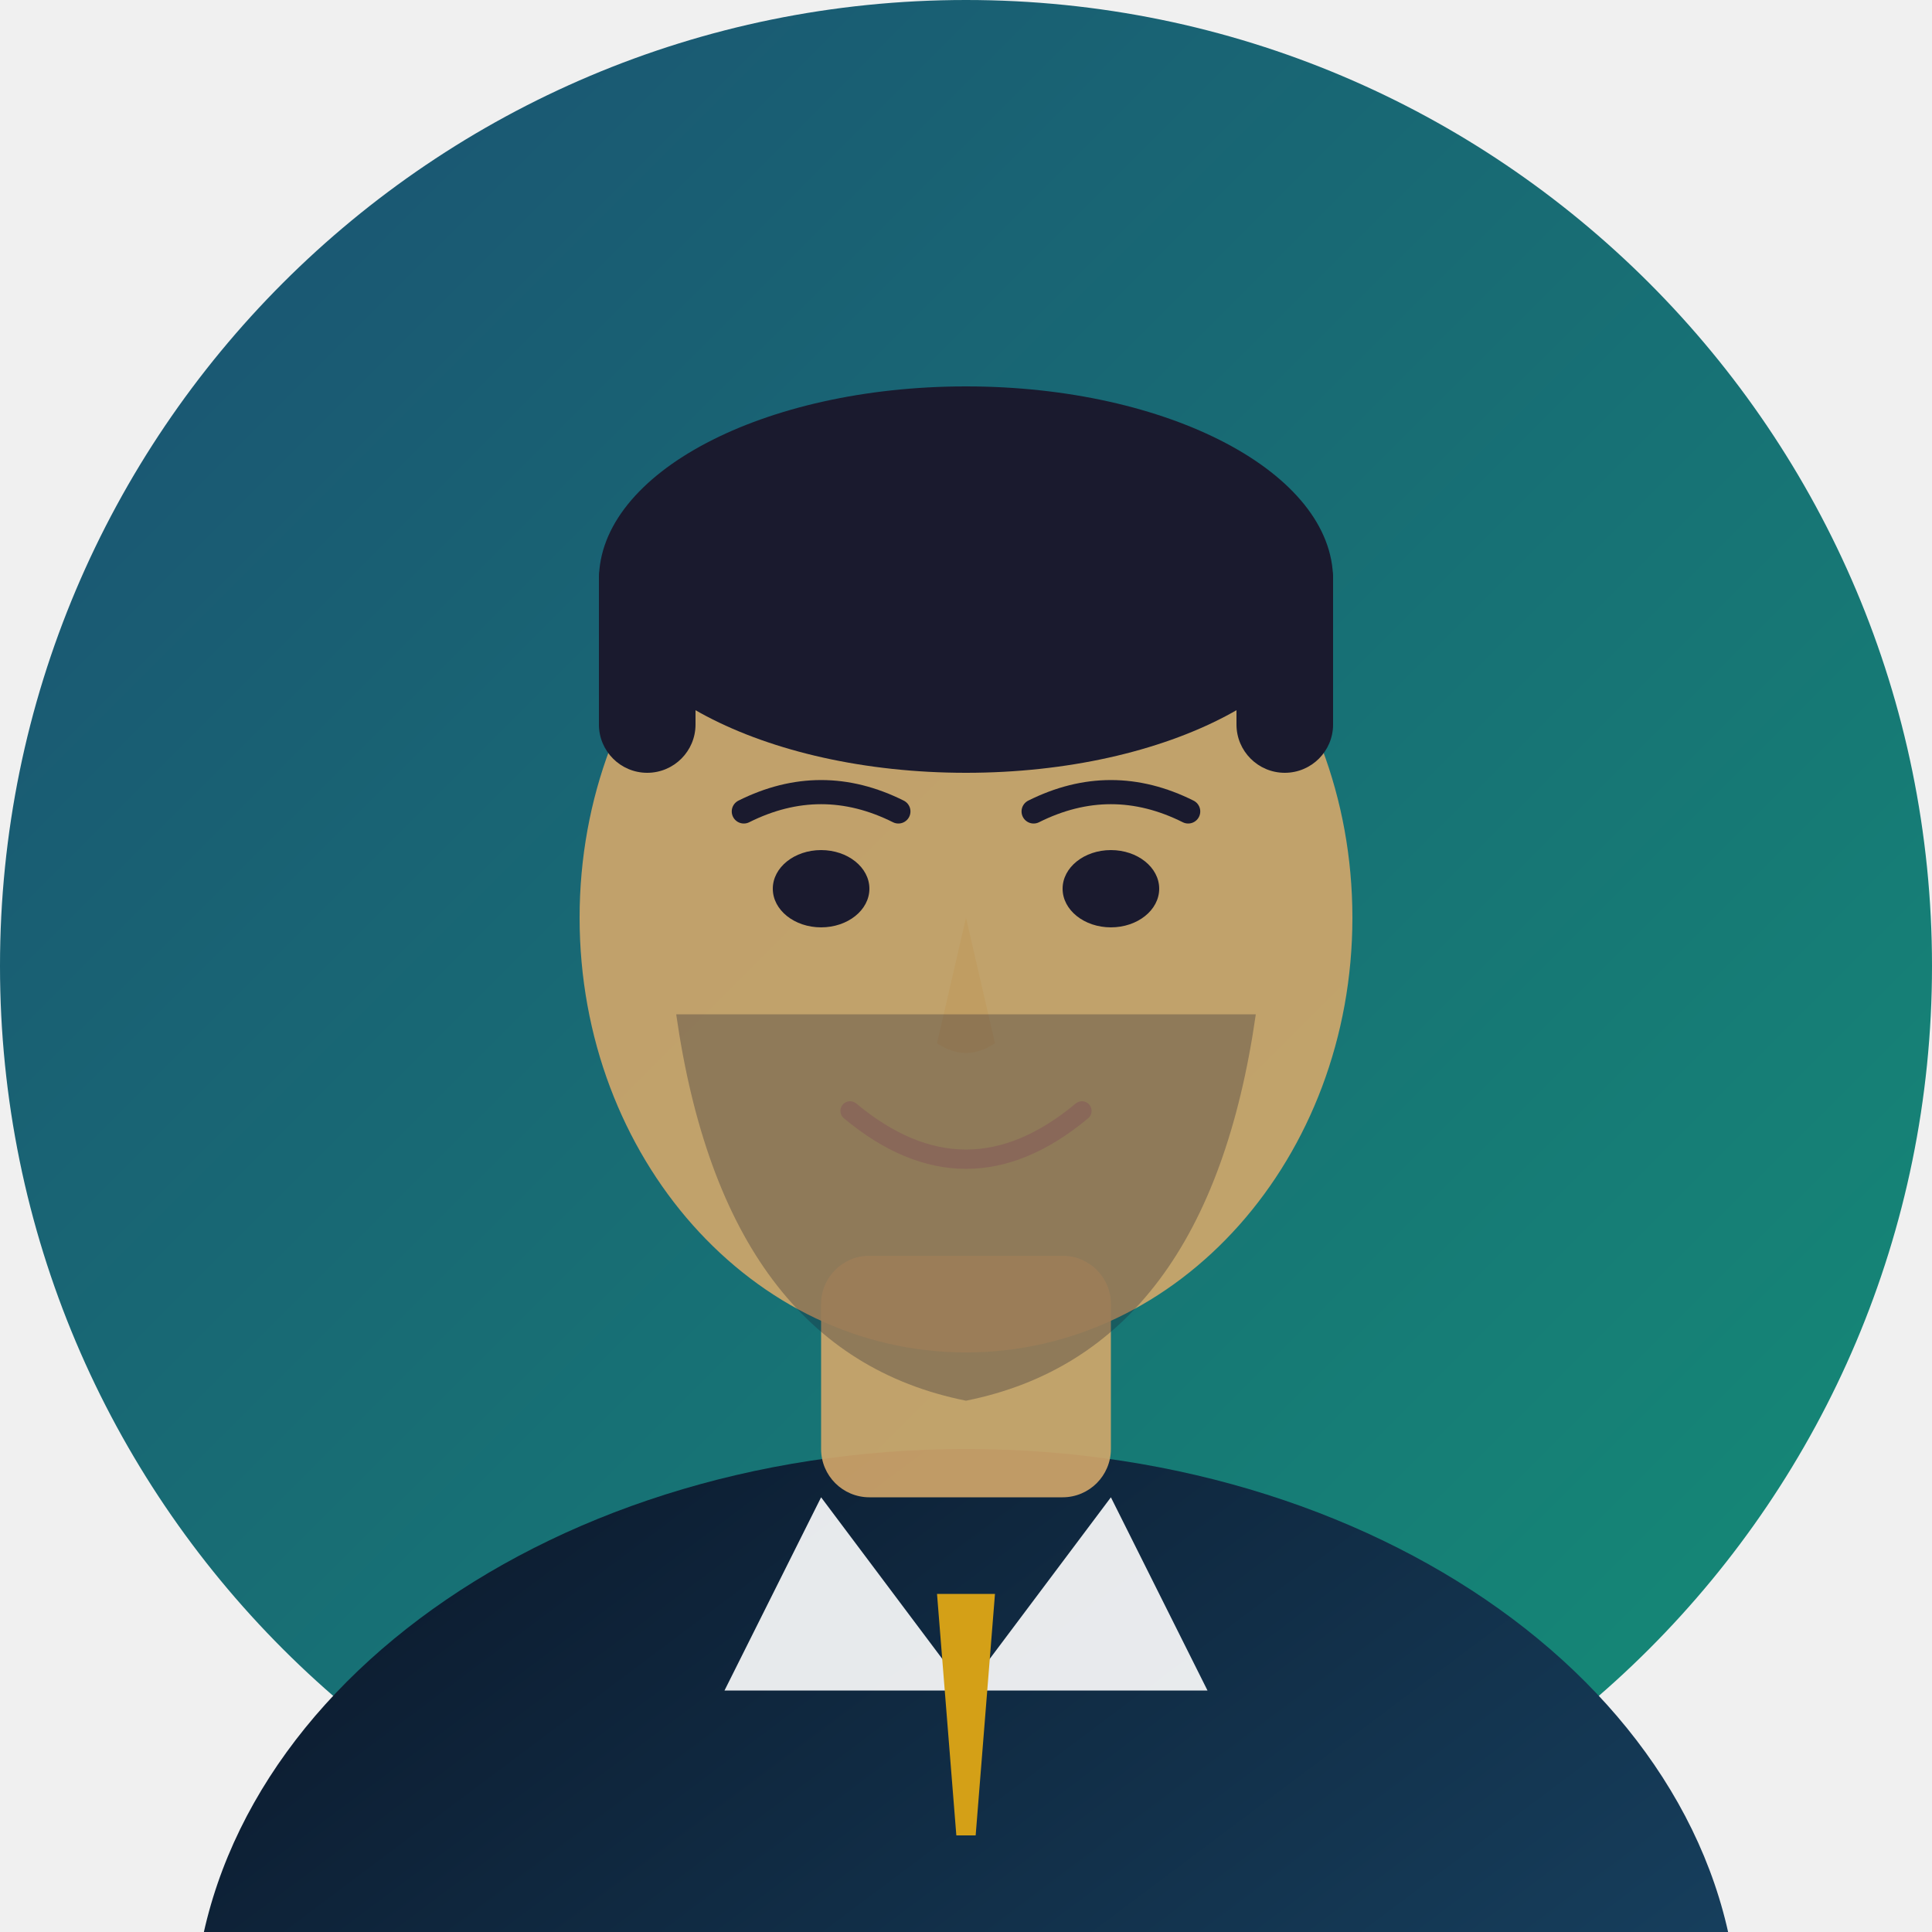
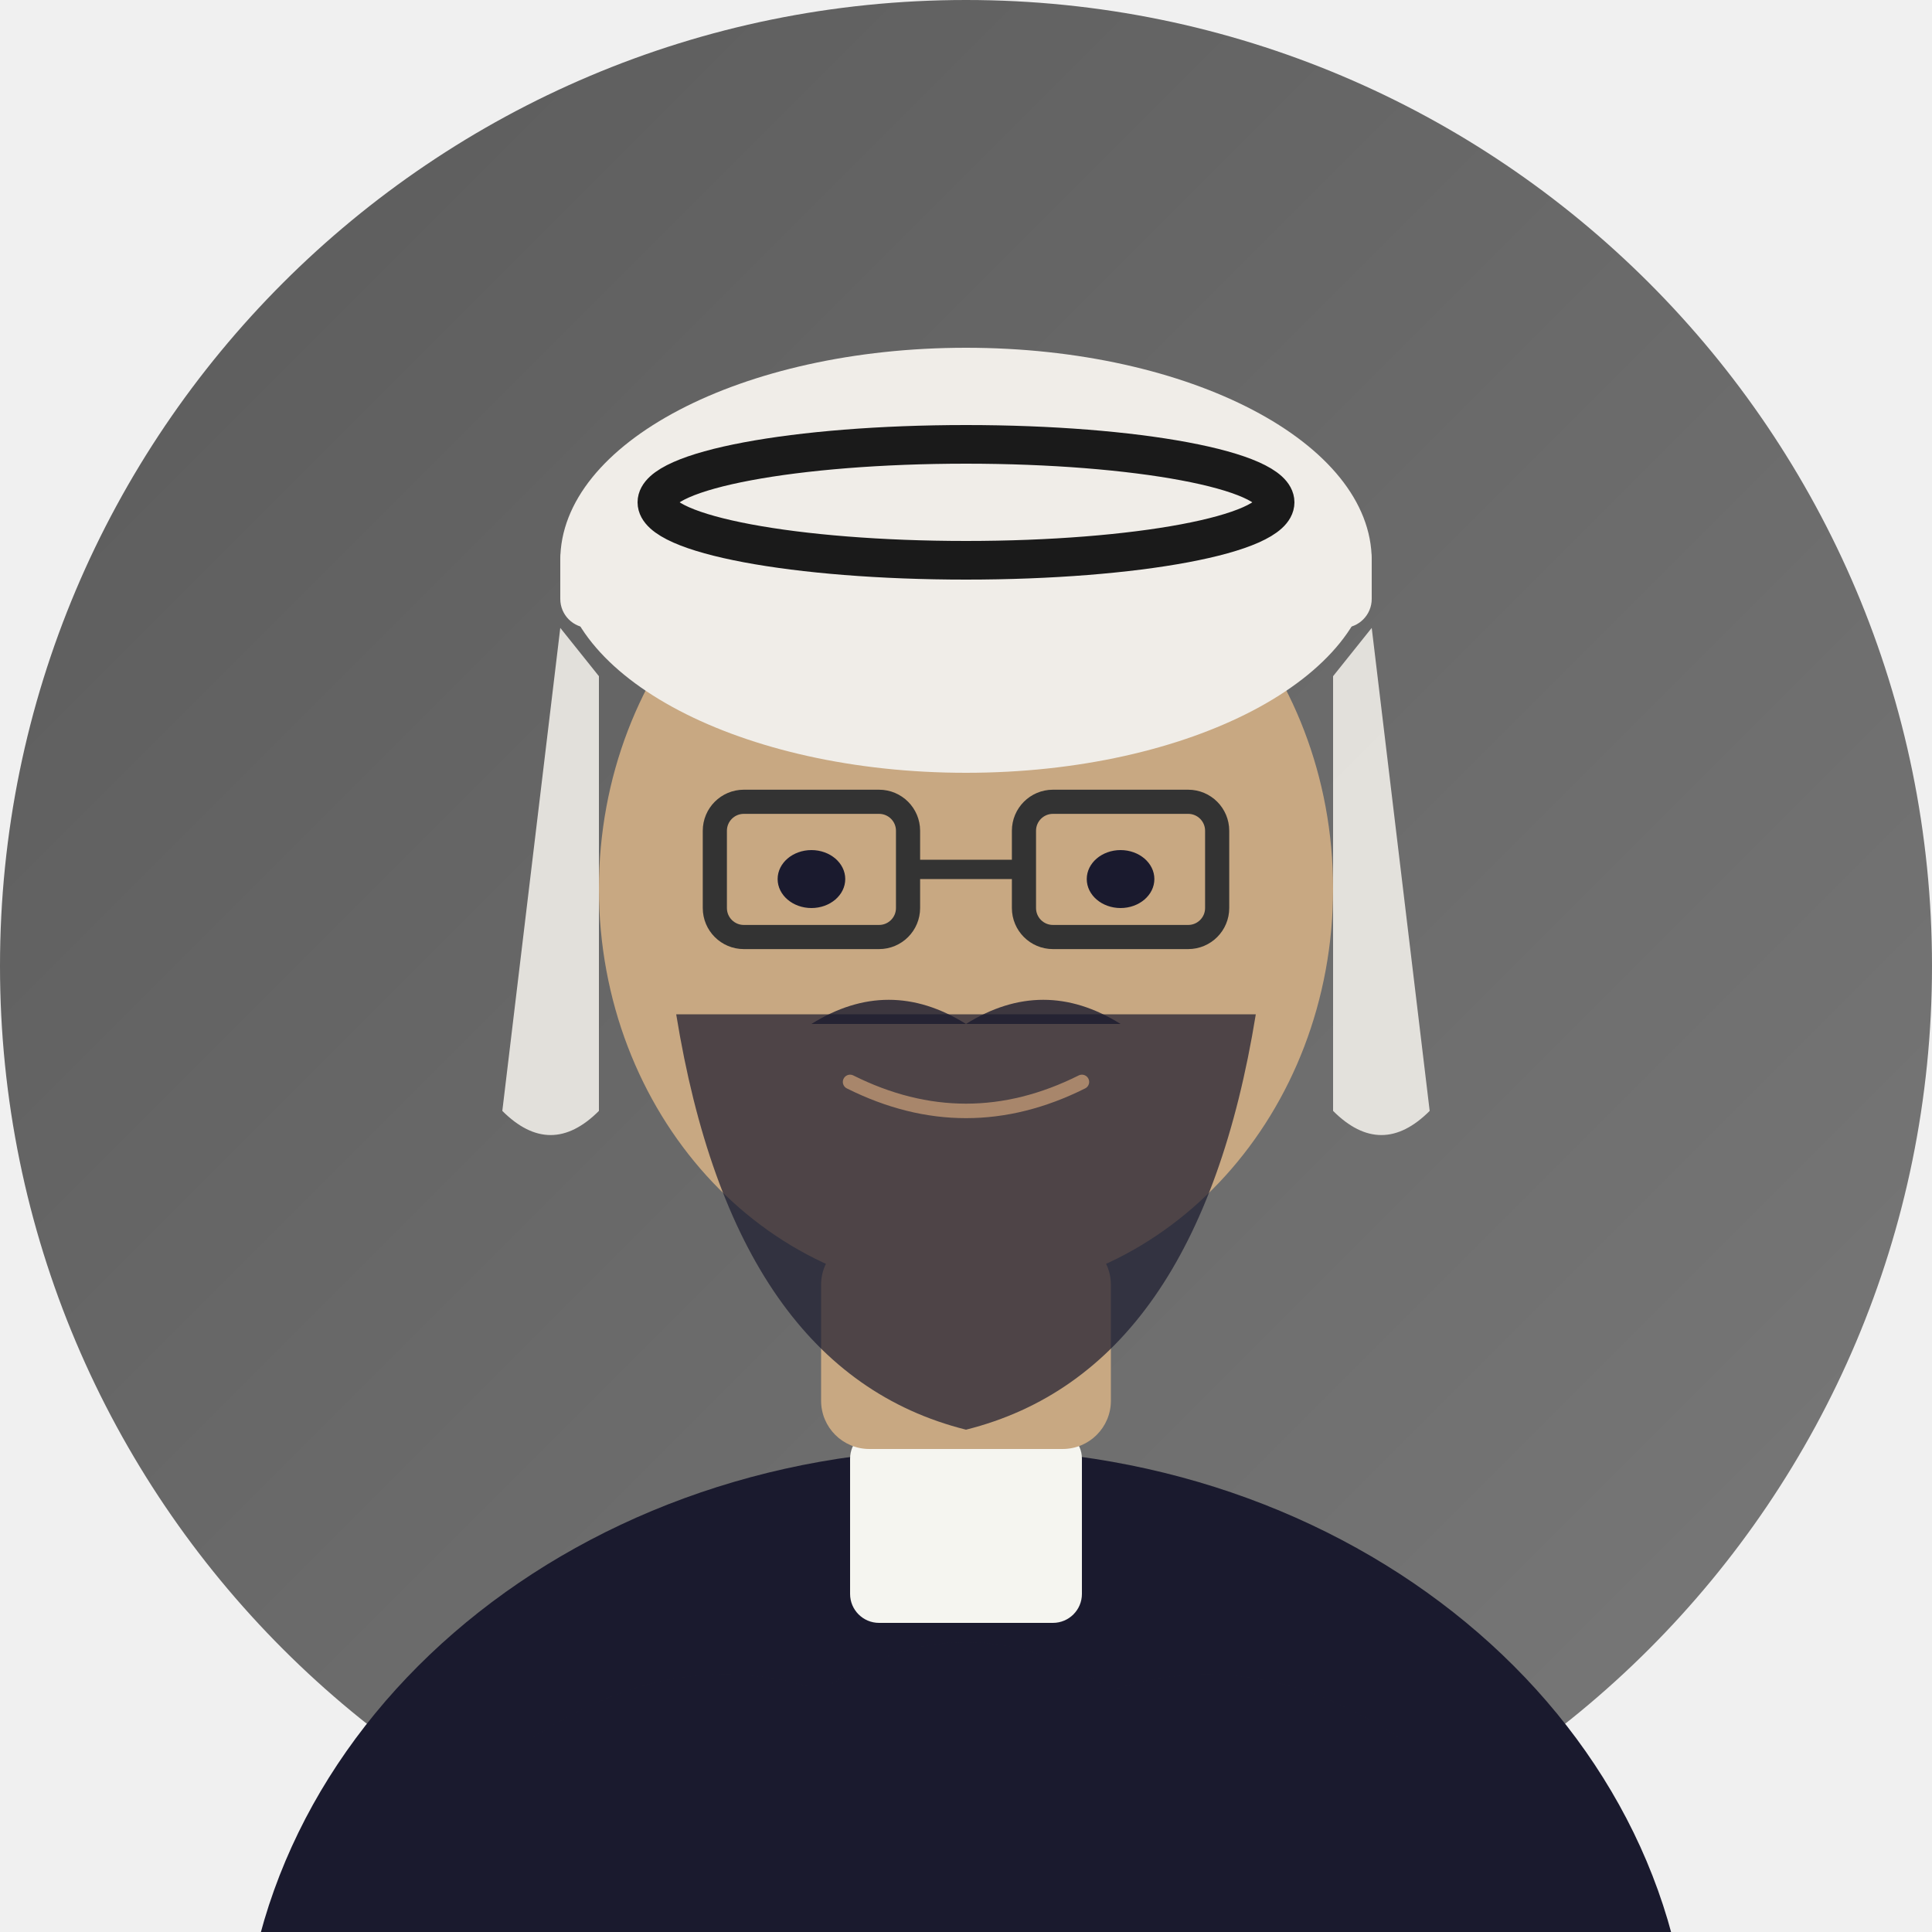
<svg xmlns="http://www.w3.org/2000/svg" viewBox="0 0 200 200">
  <defs>
-     <linearGradient id="bgGrad1" x1="0%" y1="0%" x2="100%" y2="100%">
-       <stop offset="0%" style="stop-color:#1B4F72" />
-       <stop offset="100%" style="stop-color:#148F77" />
-     </linearGradient>
-     <linearGradient id="shirtGrad1" x1="0%" y1="0%" x2="100%" y2="100%">
-       <stop offset="0%" style="stop-color:#0A1628" />
-       <stop offset="100%" style="stop-color:#1B4F72" />
+     <linearGradient id="bgA" x1="0%" y1="0%" x2="100%" y2="100%">
+       <stop offset="0%" style="stop-color:#5A5A5A" />
+       <stop offset="100%" style="stop-color:#7A7A7A" />
    </linearGradient>
  </defs>
-   <circle cx="100" cy="100" r="100" fill="url(#bgGrad1)" />
-   <ellipse cx="100" cy="210" rx="80" ry="60" fill="url(#shirtGrad1)" />
-   <rect x="85" y="130" width="30" height="25" rx="5" fill="#D4A76A" opacity="0.9" />
-   <ellipse cx="100" cy="95" rx="40" ry="45" fill="#D4A76A" opacity="0.9" />
-   <ellipse cx="100" cy="60" rx="38" ry="20" fill="#1A1A2E" />
-   <rect x="62" y="55" width="10" height="25" rx="5" fill="#1A1A2E" />
-   <rect x="128" y="55" width="10" height="25" rx="5" fill="#1A1A2E" />
-   <ellipse cx="85" cy="92" rx="5" ry="4" fill="#1A1A2E" />
-   <ellipse cx="115" cy="92" rx="5" ry="4" fill="#1A1A2E" />
-   <path d="M77,84 Q85,80 93,84" stroke="#1A1A2E" stroke-width="2.5" fill="none" stroke-linecap="round" />
-   <path d="M107,84 Q115,80 123,84" stroke="#1A1A2E" stroke-width="2.5" fill="none" stroke-linecap="round" />
-   <path d="M100,95 L97,108 Q100,110 103,108 Z" fill="#C09A5C" opacity="0.6" />
-   <path d="M88,115 Q100,125 112,115" stroke="#B8896B" stroke-width="2" fill="none" stroke-linecap="round" />
-   <path d="M70,105 Q75,140 100,145 Q125,140 130,105" fill="#1A1A2E" opacity="0.3" />
-   <polygon points="85,155 100,175 75,175" fill="white" opacity="0.9" />
-   <polygon points="115,155 100,175 125,175" fill="white" opacity="0.9" />
-   <polygon points="97,165 103,165 101,190 99,190" fill="#D4A017" />
+   <circle cx="100" cy="100" r="100" fill="url(#bgA)" />
+   <ellipse cx="100" cy="215" rx="75" ry="65" fill="#1A1A2E" />
+   <rect x="88" y="148" width="24" height="20" rx="3" fill="#F5F5F0" />
+   <rect x="85" y="128" width="30" height="22" rx="5" fill="#C8A882" />
+   <ellipse cx="100" cy="92" rx="38" ry="42" fill="#C8A882" />
+   <ellipse cx="100" cy="58" rx="42" ry="22" fill="#F0EDE8" />
+   <rect x="58" y="55" width="84" height="10" rx="3" fill="#F0EDE8" />
+   <ellipse cx="100" cy="52" rx="32" ry="6" fill="none" stroke="#1A1A1A" stroke-width="4" />
+   <path d="M58,65 L52,115 Q57,120 62,115 L62,70" fill="#F0EDE8" opacity="0.9" />
+   <path d="M142,65 L148,115 Q143,120 138,115 L138,70" fill="#F0EDE8" opacity="0.9" />
+   <rect x="74" y="83" width="20" height="14" rx="3" fill="none" stroke="#333" stroke-width="2.5" />
+   <rect x="106" y="83" width="20" height="14" rx="3" fill="none" stroke="#333" stroke-width="2.5" />
+   <line x1="94" y1="90" x2="106" y2="90" stroke="#333" stroke-width="2" />
+   <ellipse cx="84" cy="91" rx="3.5" ry="3" fill="#1A1A2E" />
+   <ellipse cx="116" cy="91" rx="3.5" ry="3" fill="#1A1A2E" />
+   <path d="M70,105 Q76,142 100,148 Q124,142 130,105" fill="#1A1A2E" opacity="0.7" />
+   <path d="M84,106 Q92,101 100,106 Q108,101 116,106" fill="#1A1A2E" opacity="0.8" />
+   <path d="M88,112 Q100,118 112,112" stroke="#A8866B" stroke-width="1.5" fill="none" stroke-linecap="round" />
+   <path d="M55,180 Q70,170 85,175 Q100,165 115,175 Q130,170 145,180" fill="#1A1A2E" opacity="0.5" />
</svg>
